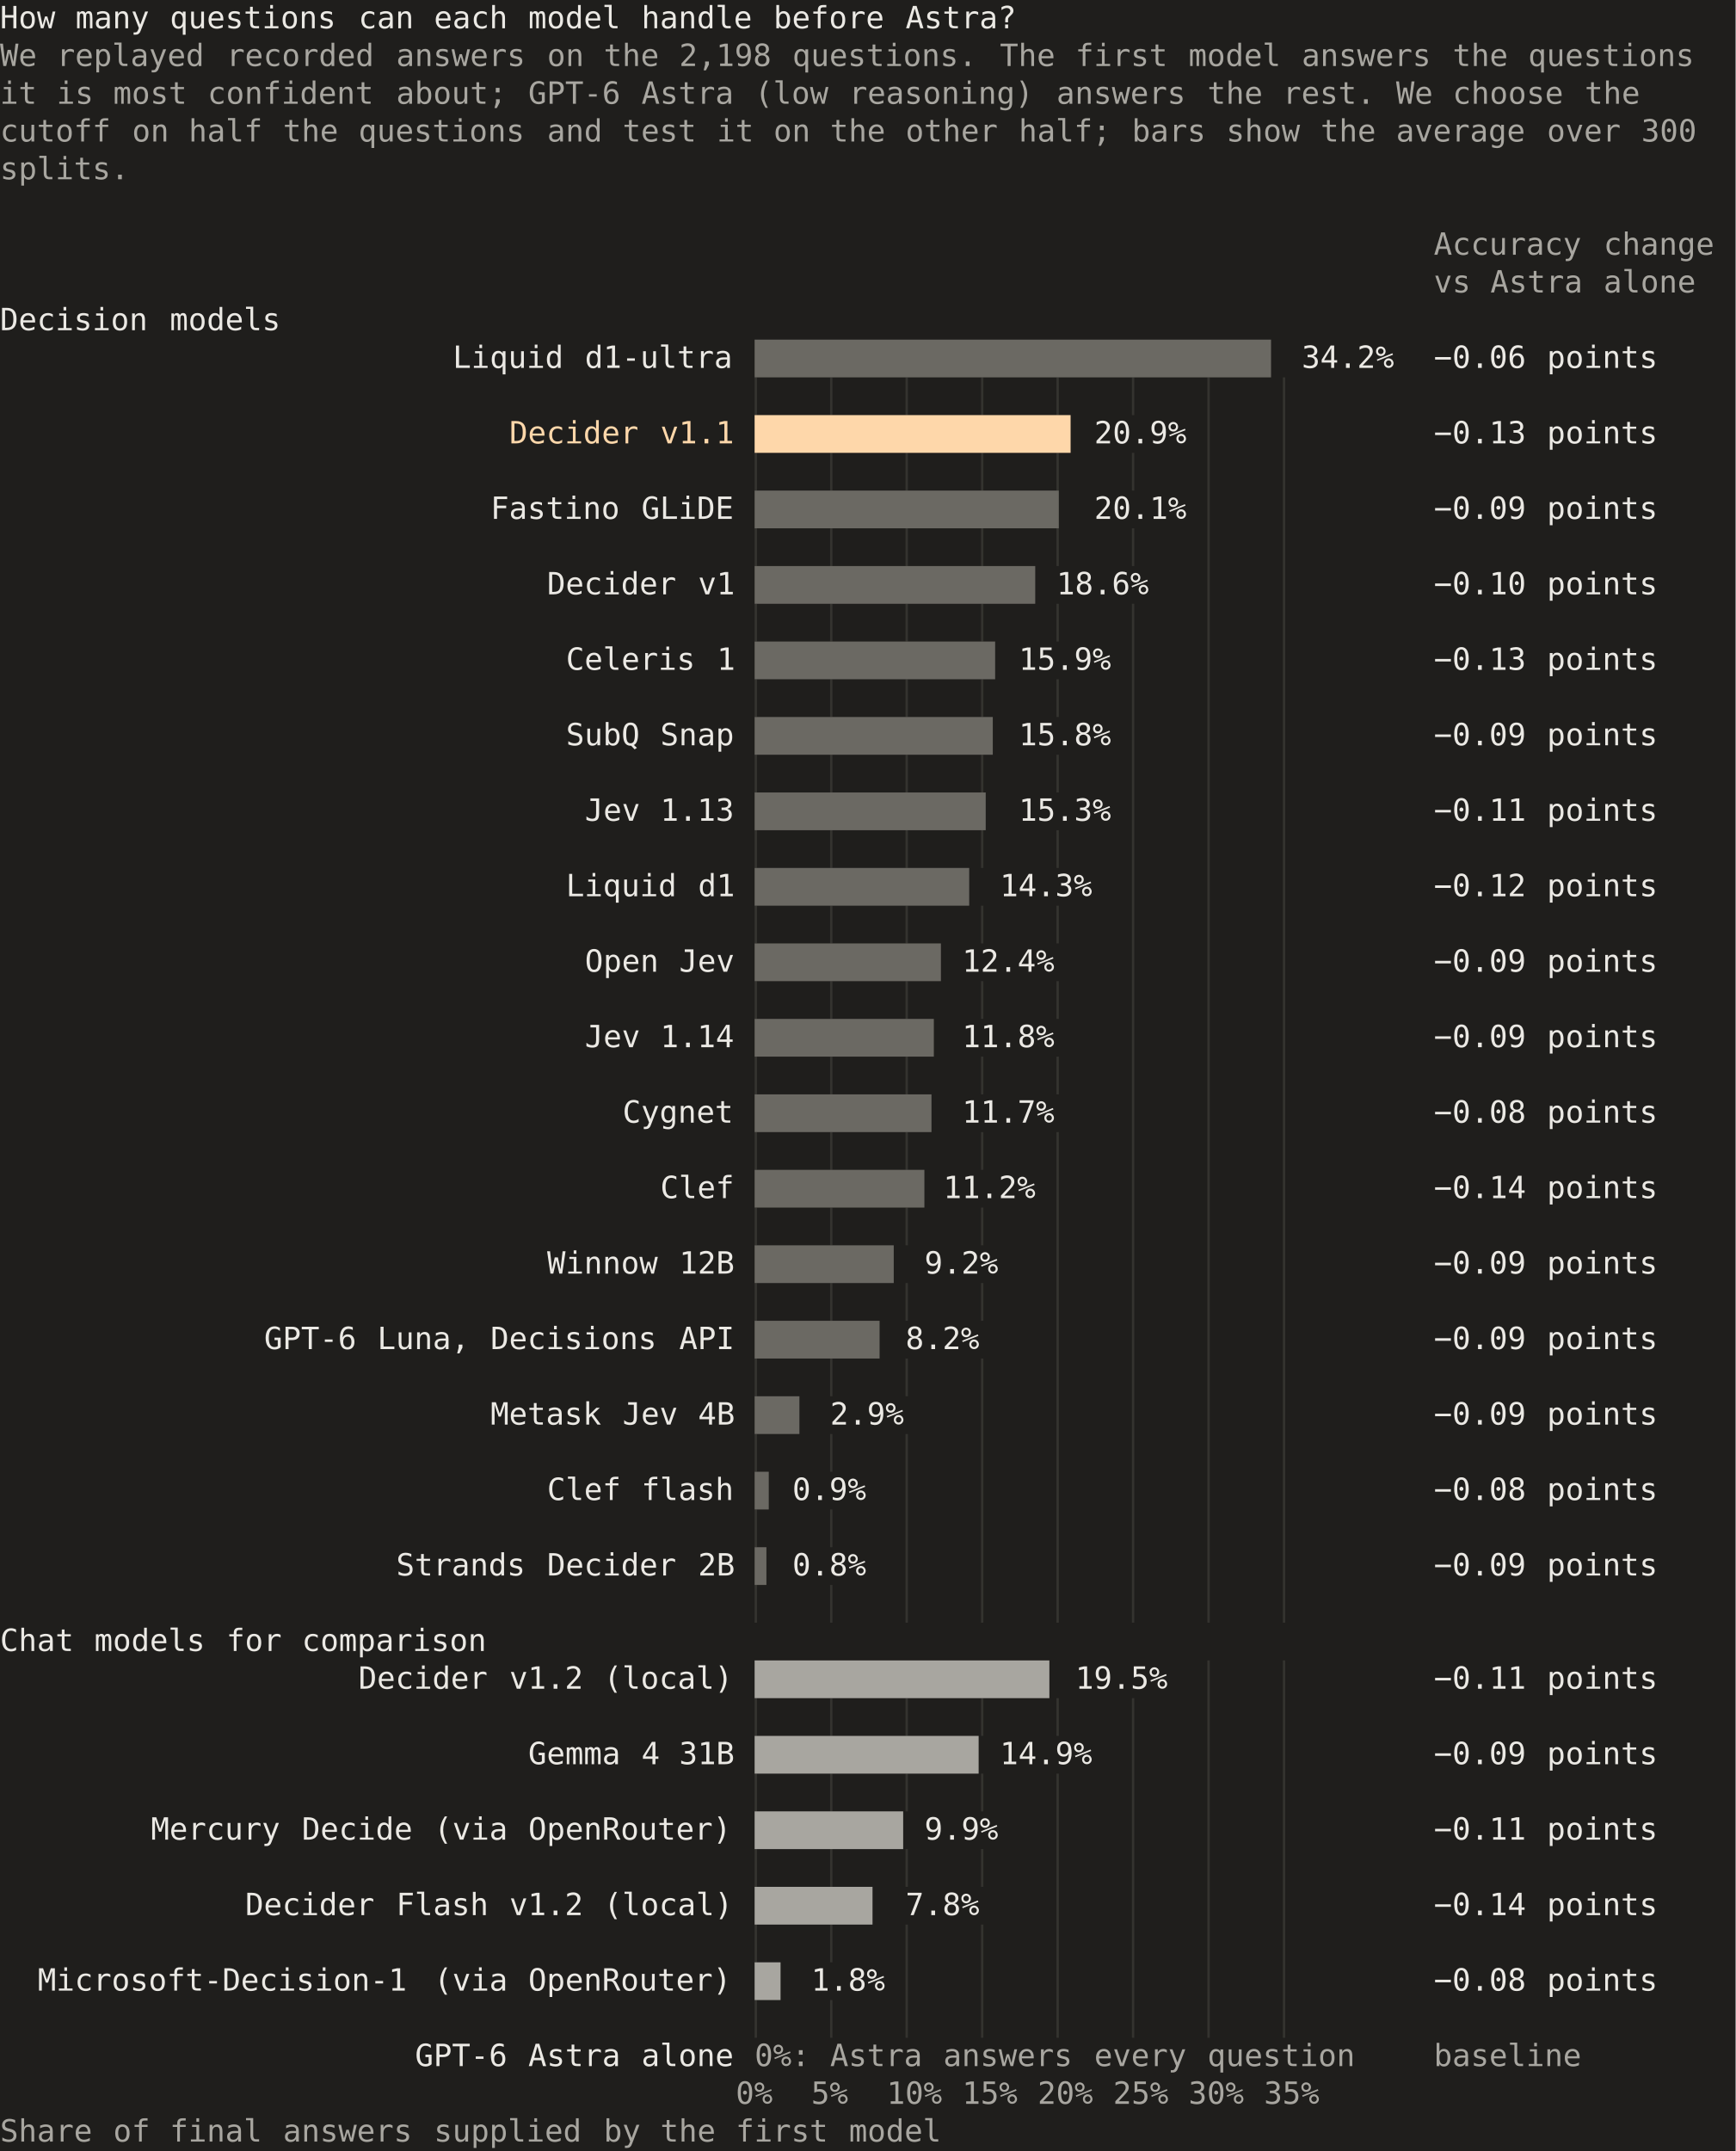
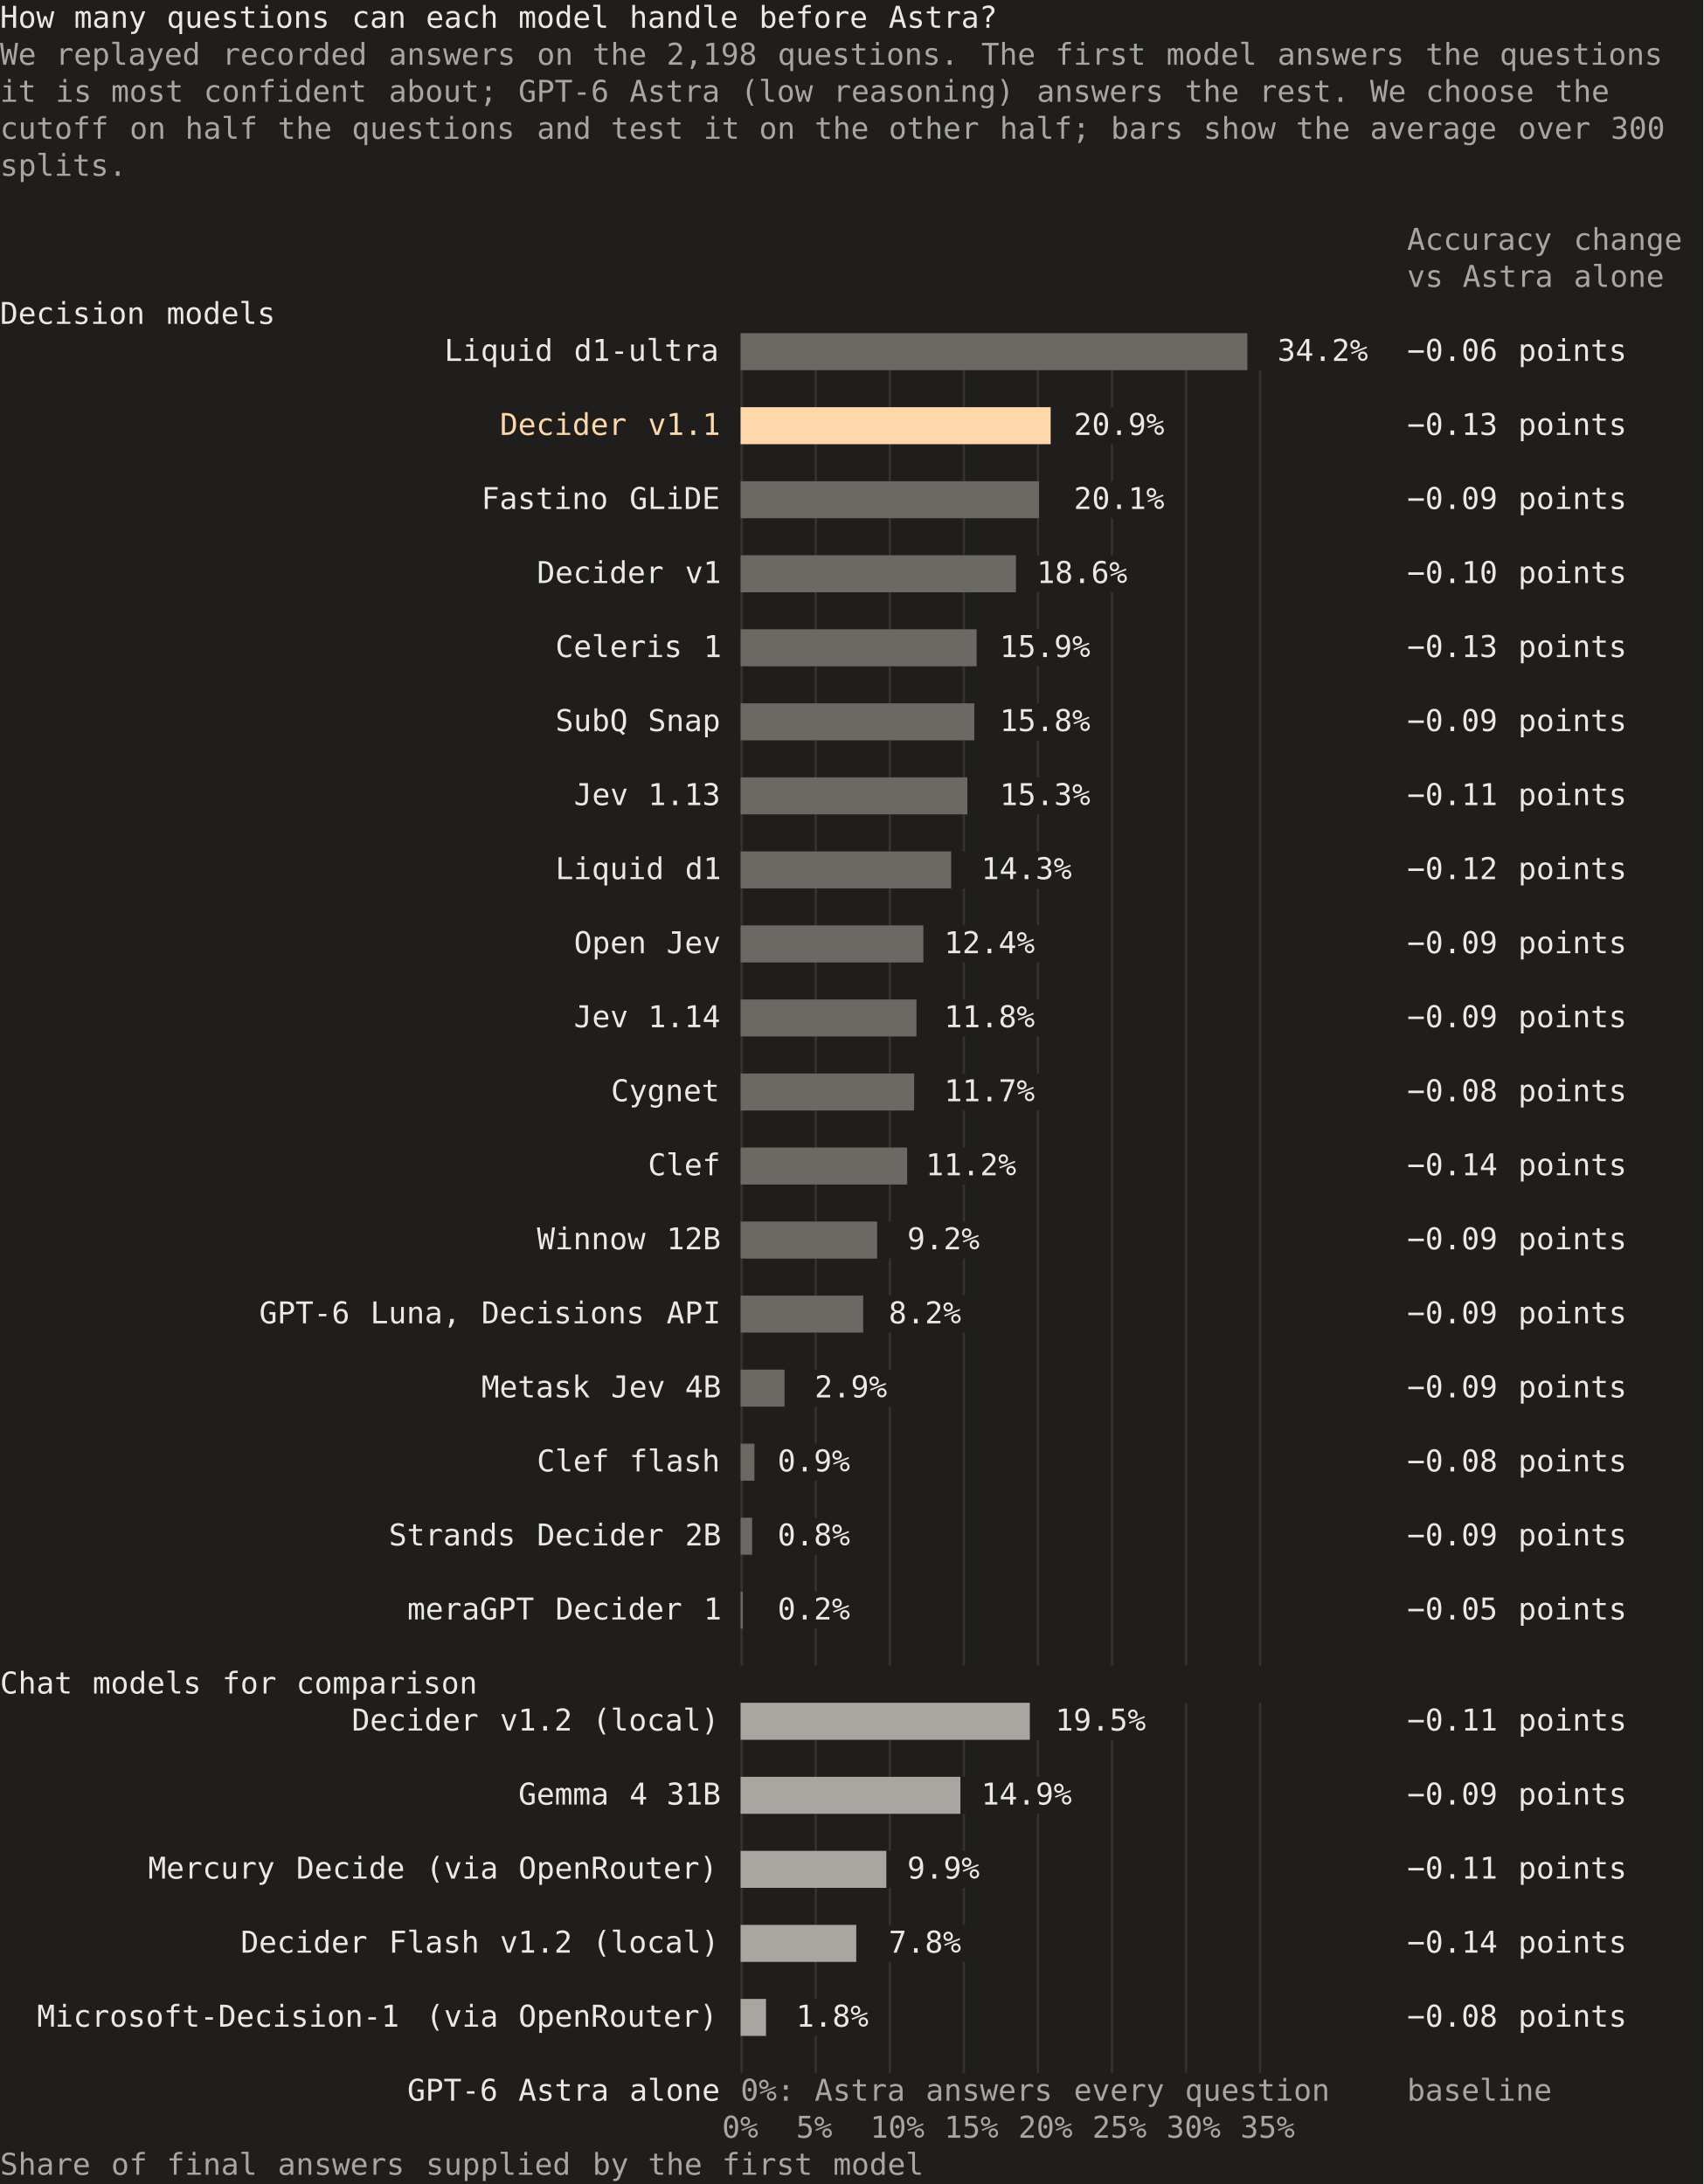
- <svg xmlns="http://www.w3.org/2000/svg" viewBox="0 0 736 912" width="736" height="912" role="img">
+ <svg xmlns="http://www.w3.org/2000/svg" viewBox="0 0 736 944" width="736" height="944" role="img">
  <style>text{font:13px ui-monospace,SFMono-Regular,Menlo,Consolas,"DejaVu Sans Mono",monospace;white-space:pre}</style>
-   <rect width="736" height="912" fill="#1f1e1c" />
-   <path fill="#34332f" d="M320 160h1v16h-1zM352 160h1v16h-1zM384 160h1v16h-1zM416 160h1v16h-1zM448 160h1v16h-1zM480 160h1v16h-1zM512 160h1v16h-1zM544 160h1v16h-1zM512 176h1v16h-1zM544 176h1v16h-1zM320 192h1v16h-1zM352 192h1v16h-1zM384 192h1v16h-1zM416 192h1v16h-1zM448 192h1v16h-1zM480 192h1v16h-1zM512 192h1v16h-1zM544 192h1v16h-1zM512 208h1v16h-1zM544 208h1v16h-1zM320 224h1v16h-1zM352 224h1v16h-1zM384 224h1v16h-1zM416 224h1v16h-1zM448 224h1v16h-1zM480 224h1v16h-1zM512 224h1v16h-1zM544 224h1v16h-1zM512 240h1v16h-1zM544 240h1v16h-1zM320 256h1v16h-1zM352 256h1v16h-1zM384 256h1v16h-1zM416 256h1v16h-1zM448 256h1v16h-1zM480 256h1v16h-1zM512 256h1v16h-1zM544 256h1v16h-1zM480 272h1v16h-1zM512 272h1v16h-1zM544 272h1v16h-1zM320 288h1v16h-1zM352 288h1v16h-1zM384 288h1v16h-1zM416 288h1v16h-1zM448 288h1v16h-1zM480 288h1v16h-1zM512 288h1v16h-1zM544 288h1v16h-1zM480 304h1v16h-1zM512 304h1v16h-1zM544 304h1v16h-1zM320 320h1v16h-1zM352 320h1v16h-1zM384 320h1v16h-1zM416 320h1v16h-1zM448 320h1v16h-1zM480 320h1v16h-1zM512 320h1v16h-1zM544 320h1v16h-1zM480 336h1v16h-1zM512 336h1v16h-1zM544 336h1v16h-1zM320 352h1v16h-1zM352 352h1v16h-1zM384 352h1v16h-1zM416 352h1v16h-1zM448 352h1v16h-1zM480 352h1v16h-1zM512 352h1v16h-1zM544 352h1v16h-1zM480 368h1v16h-1zM512 368h1v16h-1zM544 368h1v16h-1zM320 384h1v16h-1zM352 384h1v16h-1zM384 384h1v16h-1zM416 384h1v16h-1zM448 384h1v16h-1zM480 384h1v16h-1zM512 384h1v16h-1zM544 384h1v16h-1zM480 400h1v16h-1zM512 400h1v16h-1zM544 400h1v16h-1zM320 416h1v16h-1zM352 416h1v16h-1zM384 416h1v16h-1zM416 416h1v16h-1zM448 416h1v16h-1zM480 416h1v16h-1zM512 416h1v16h-1zM544 416h1v16h-1zM480 432h1v16h-1zM512 432h1v16h-1zM544 432h1v16h-1zM320 448h1v16h-1zM352 448h1v16h-1zM384 448h1v16h-1zM416 448h1v16h-1zM448 448h1v16h-1zM480 448h1v16h-1zM512 448h1v16h-1zM544 448h1v16h-1zM480 464h1v16h-1zM512 464h1v16h-1zM544 464h1v16h-1zM320 480h1v16h-1zM352 480h1v16h-1zM384 480h1v16h-1zM416 480h1v16h-1zM448 480h1v16h-1zM480 480h1v16h-1zM512 480h1v16h-1zM544 480h1v16h-1zM448 496h1v16h-1zM480 496h1v16h-1zM512 496h1v16h-1zM544 496h1v16h-1zM320 512h1v16h-1zM352 512h1v16h-1zM384 512h1v16h-1zM416 512h1v16h-1zM448 512h1v16h-1zM480 512h1v16h-1zM512 512h1v16h-1zM544 512h1v16h-1zM448 528h1v16h-1zM480 528h1v16h-1zM512 528h1v16h-1zM544 528h1v16h-1zM320 544h1v16h-1zM352 544h1v16h-1zM384 544h1v16h-1zM416 544h1v16h-1zM448 544h1v16h-1zM480 544h1v16h-1zM512 544h1v16h-1zM544 544h1v16h-1zM448 560h1v16h-1zM480 560h1v16h-1zM512 560h1v16h-1zM544 560h1v16h-1zM320 576h1v16h-1zM352 576h1v16h-1zM384 576h1v16h-1zM416 576h1v16h-1zM448 576h1v16h-1zM480 576h1v16h-1zM512 576h1v16h-1zM544 576h1v16h-1zM416 592h1v16h-1zM448 592h1v16h-1zM480 592h1v16h-1zM512 592h1v16h-1zM544 592h1v16h-1zM320 608h1v16h-1zM352 608h1v16h-1zM384 608h1v16h-1zM416 608h1v16h-1zM448 608h1v16h-1zM480 608h1v16h-1zM512 608h1v16h-1zM544 608h1v16h-1zM384 624h1v16h-1zM416 624h1v16h-1zM448 624h1v16h-1zM480 624h1v16h-1zM512 624h1v16h-1zM544 624h1v16h-1zM320 640h1v16h-1zM352 640h1v16h-1zM384 640h1v16h-1zM416 640h1v16h-1zM448 640h1v16h-1zM480 640h1v16h-1zM512 640h1v16h-1zM544 640h1v16h-1zM384 656h1v16h-1zM416 656h1v16h-1zM448 656h1v16h-1zM480 656h1v16h-1zM512 656h1v16h-1zM544 656h1v16h-1zM320 672h1v16h-1zM352 672h1v16h-1zM384 672h1v16h-1zM416 672h1v16h-1zM448 672h1v16h-1zM480 672h1v16h-1zM512 672h1v16h-1zM544 672h1v16h-1zM512 704h1v16h-1zM544 704h1v16h-1zM320 720h1v16h-1zM352 720h1v16h-1zM384 720h1v16h-1zM416 720h1v16h-1zM448 720h1v16h-1zM480 720h1v16h-1zM512 720h1v16h-1zM544 720h1v16h-1zM480 736h1v16h-1zM512 736h1v16h-1zM544 736h1v16h-1zM320 752h1v16h-1zM352 752h1v16h-1zM384 752h1v16h-1zM416 752h1v16h-1zM448 752h1v16h-1zM480 752h1v16h-1zM512 752h1v16h-1zM544 752h1v16h-1zM448 768h1v16h-1zM480 768h1v16h-1zM512 768h1v16h-1zM544 768h1v16h-1zM320 784h1v16h-1zM352 784h1v16h-1zM384 784h1v16h-1zM416 784h1v16h-1zM448 784h1v16h-1zM480 784h1v16h-1zM512 784h1v16h-1zM544 784h1v16h-1zM448 800h1v16h-1zM480 800h1v16h-1zM512 800h1v16h-1zM544 800h1v16h-1zM320 816h1v16h-1zM352 816h1v16h-1zM384 816h1v16h-1zM416 816h1v16h-1zM448 816h1v16h-1zM480 816h1v16h-1zM512 816h1v16h-1zM544 816h1v16h-1zM384 832h1v16h-1zM416 832h1v16h-1zM448 832h1v16h-1zM480 832h1v16h-1zM512 832h1v16h-1zM544 832h1v16h-1zM320 848h1v16h-1zM352 848h1v16h-1zM384 848h1v16h-1zM416 848h1v16h-1zM448 848h1v16h-1zM480 848h1v16h-1zM512 848h1v16h-1zM544 848h1v16h-1z" />
-   <path fill="#6b6963" d="M320 144h8v16h-8zM328 144h8v16h-8zM336 144h8v16h-8zM344 144h8v16h-8zM352 144h8v16h-8zM360 144h8v16h-8zM368 144h8v16h-8zM376 144h8v16h-8zM384 144h8v16h-8zM392 144h8v16h-8zM400 144h8v16h-8zM408 144h8v16h-8zM416 144h8v16h-8zM424 144h8v16h-8zM432 144h8v16h-8zM440 144h8v16h-8zM448 144h8v16h-8zM456 144h8v16h-8zM464 144h8v16h-8zM472 144h8v16h-8zM480 144h8v16h-8zM488 144h8v16h-8zM496 144h8v16h-8zM504 144h8v16h-8zM512 144h8v16h-8zM520 144h8v16h-8zM528 144h8v16h-8zM536 144h3v16h-3zM320 208h8v16h-8zM328 208h8v16h-8zM336 208h8v16h-8zM344 208h8v16h-8zM352 208h8v16h-8zM360 208h8v16h-8zM368 208h8v16h-8zM376 208h8v16h-8zM384 208h8v16h-8zM392 208h8v16h-8zM400 208h8v16h-8zM408 208h8v16h-8zM416 208h8v16h-8zM424 208h8v16h-8zM432 208h8v16h-8zM440 208h8v16h-8zM448 208h1v16h-1zM320 240h8v16h-8zM328 240h8v16h-8zM336 240h8v16h-8zM344 240h8v16h-8zM352 240h8v16h-8zM360 240h8v16h-8zM368 240h8v16h-8zM376 240h8v16h-8zM384 240h8v16h-8zM392 240h8v16h-8zM400 240h8v16h-8zM408 240h8v16h-8zM416 240h8v16h-8zM424 240h8v16h-8zM432 240h7v16h-7zM320 272h8v16h-8zM328 272h8v16h-8zM336 272h8v16h-8zM344 272h8v16h-8zM352 272h8v16h-8zM360 272h8v16h-8zM368 272h8v16h-8zM376 272h8v16h-8zM384 272h8v16h-8zM392 272h8v16h-8zM400 272h8v16h-8zM408 272h8v16h-8zM416 272h6v16h-6zM320 304h8v16h-8zM328 304h8v16h-8zM336 304h8v16h-8zM344 304h8v16h-8zM352 304h8v16h-8zM360 304h8v16h-8zM368 304h8v16h-8zM376 304h8v16h-8zM384 304h8v16h-8zM392 304h8v16h-8zM400 304h8v16h-8zM408 304h8v16h-8zM416 304h5v16h-5zM320 336h8v16h-8zM328 336h8v16h-8zM336 336h8v16h-8zM344 336h8v16h-8zM352 336h8v16h-8zM360 336h8v16h-8zM368 336h8v16h-8zM376 336h8v16h-8zM384 336h8v16h-8zM392 336h8v16h-8zM400 336h8v16h-8zM408 336h8v16h-8zM416 336h2v16h-2zM320 368h8v16h-8zM328 368h8v16h-8zM336 368h8v16h-8zM344 368h8v16h-8zM352 368h8v16h-8zM360 368h8v16h-8zM368 368h8v16h-8zM376 368h8v16h-8zM384 368h8v16h-8zM392 368h8v16h-8zM400 368h8v16h-8zM408 368h3v16h-3zM320 400h8v16h-8zM328 400h8v16h-8zM336 400h8v16h-8zM344 400h8v16h-8zM352 400h8v16h-8zM360 400h8v16h-8zM368 400h8v16h-8zM376 400h8v16h-8zM384 400h8v16h-8zM392 400h7v16h-7zM320 432h8v16h-8zM328 432h8v16h-8zM336 432h8v16h-8zM344 432h8v16h-8zM352 432h8v16h-8zM360 432h8v16h-8zM368 432h8v16h-8zM376 432h8v16h-8zM384 432h8v16h-8zM392 432h4v16h-4zM320 464h8v16h-8zM328 464h8v16h-8zM336 464h8v16h-8zM344 464h8v16h-8zM352 464h8v16h-8zM360 464h8v16h-8zM368 464h8v16h-8zM376 464h8v16h-8zM384 464h8v16h-8zM392 464h3v16h-3zM320 496h8v16h-8zM328 496h8v16h-8zM336 496h8v16h-8zM344 496h8v16h-8zM352 496h8v16h-8zM360 496h8v16h-8zM368 496h8v16h-8zM376 496h8v16h-8zM384 496h8v16h-8zM320 528h8v16h-8zM328 528h8v16h-8zM336 528h8v16h-8zM344 528h8v16h-8zM352 528h8v16h-8zM360 528h8v16h-8zM368 528h8v16h-8zM376 528h3v16h-3zM320 560h8v16h-8zM328 560h8v16h-8zM336 560h8v16h-8zM344 560h8v16h-8zM352 560h8v16h-8zM360 560h8v16h-8zM368 560h5v16h-5zM320 592h8v16h-8zM328 592h8v16h-8zM336 592h3v16h-3zM320 624h6v16h-6zM320 656h5v16h-5z" />
-   <path fill="#a8a6a0" d="M320 704h8v16h-8zM328 704h8v16h-8zM336 704h8v16h-8zM344 704h8v16h-8zM352 704h8v16h-8zM360 704h8v16h-8zM368 704h8v16h-8zM376 704h8v16h-8zM384 704h8v16h-8zM392 704h8v16h-8zM400 704h8v16h-8zM408 704h8v16h-8zM416 704h8v16h-8zM424 704h8v16h-8zM432 704h8v16h-8zM440 704h5v16h-5zM320 736h8v16h-8zM328 736h8v16h-8zM336 736h8v16h-8zM344 736h8v16h-8zM352 736h8v16h-8zM360 736h8v16h-8zM368 736h8v16h-8zM376 736h8v16h-8zM384 736h8v16h-8zM392 736h8v16h-8zM400 736h8v16h-8zM408 736h7v16h-7zM320 768h8v16h-8zM328 768h8v16h-8zM336 768h8v16h-8zM344 768h8v16h-8zM352 768h8v16h-8zM360 768h8v16h-8zM368 768h8v16h-8zM376 768h7v16h-7zM320 800h8v16h-8zM328 800h8v16h-8zM336 800h8v16h-8zM344 800h8v16h-8zM352 800h8v16h-8zM360 800h8v16h-8zM368 800h2v16h-2zM320 832h8v16h-8zM328 832h3v16h-3z" />
+   <rect width="736" height="944" fill="#1f1e1c" />
+   <path fill="#34332f" d="M320 160h1v16h-1zM352 160h1v16h-1zM384 160h1v16h-1zM416 160h1v16h-1zM448 160h1v16h-1zM480 160h1v16h-1zM512 160h1v16h-1zM544 160h1v16h-1zM512 176h1v16h-1zM544 176h1v16h-1zM320 192h1v16h-1zM352 192h1v16h-1zM384 192h1v16h-1zM416 192h1v16h-1zM448 192h1v16h-1zM480 192h1v16h-1zM512 192h1v16h-1zM544 192h1v16h-1zM512 208h1v16h-1zM544 208h1v16h-1zM320 224h1v16h-1zM352 224h1v16h-1zM384 224h1v16h-1zM416 224h1v16h-1zM448 224h1v16h-1zM480 224h1v16h-1zM512 224h1v16h-1zM544 224h1v16h-1zM512 240h1v16h-1zM544 240h1v16h-1zM320 256h1v16h-1zM352 256h1v16h-1zM384 256h1v16h-1zM416 256h1v16h-1zM448 256h1v16h-1zM480 256h1v16h-1zM512 256h1v16h-1zM544 256h1v16h-1zM480 272h1v16h-1zM512 272h1v16h-1zM544 272h1v16h-1zM320 288h1v16h-1zM352 288h1v16h-1zM384 288h1v16h-1zM416 288h1v16h-1zM448 288h1v16h-1zM480 288h1v16h-1zM512 288h1v16h-1zM544 288h1v16h-1zM480 304h1v16h-1zM512 304h1v16h-1zM544 304h1v16h-1zM320 320h1v16h-1zM352 320h1v16h-1zM384 320h1v16h-1zM416 320h1v16h-1zM448 320h1v16h-1zM480 320h1v16h-1zM512 320h1v16h-1zM544 320h1v16h-1zM480 336h1v16h-1zM512 336h1v16h-1zM544 336h1v16h-1zM320 352h1v16h-1zM352 352h1v16h-1zM384 352h1v16h-1zM416 352h1v16h-1zM448 352h1v16h-1zM480 352h1v16h-1zM512 352h1v16h-1zM544 352h1v16h-1zM480 368h1v16h-1zM512 368h1v16h-1zM544 368h1v16h-1zM320 384h1v16h-1zM352 384h1v16h-1zM384 384h1v16h-1zM416 384h1v16h-1zM448 384h1v16h-1zM480 384h1v16h-1zM512 384h1v16h-1zM544 384h1v16h-1zM480 400h1v16h-1zM512 400h1v16h-1zM544 400h1v16h-1zM320 416h1v16h-1zM352 416h1v16h-1zM384 416h1v16h-1zM416 416h1v16h-1zM448 416h1v16h-1zM480 416h1v16h-1zM512 416h1v16h-1zM544 416h1v16h-1zM480 432h1v16h-1zM512 432h1v16h-1zM544 432h1v16h-1zM320 448h1v16h-1zM352 448h1v16h-1zM384 448h1v16h-1zM416 448h1v16h-1zM448 448h1v16h-1zM480 448h1v16h-1zM512 448h1v16h-1zM544 448h1v16h-1zM480 464h1v16h-1zM512 464h1v16h-1zM544 464h1v16h-1zM320 480h1v16h-1zM352 480h1v16h-1zM384 480h1v16h-1zM416 480h1v16h-1zM448 480h1v16h-1zM480 480h1v16h-1zM512 480h1v16h-1zM544 480h1v16h-1zM448 496h1v16h-1zM480 496h1v16h-1zM512 496h1v16h-1zM544 496h1v16h-1zM320 512h1v16h-1zM352 512h1v16h-1zM384 512h1v16h-1zM416 512h1v16h-1zM448 512h1v16h-1zM480 512h1v16h-1zM512 512h1v16h-1zM544 512h1v16h-1zM448 528h1v16h-1zM480 528h1v16h-1zM512 528h1v16h-1zM544 528h1v16h-1zM320 544h1v16h-1zM352 544h1v16h-1zM384 544h1v16h-1zM416 544h1v16h-1zM448 544h1v16h-1zM480 544h1v16h-1zM512 544h1v16h-1zM544 544h1v16h-1zM448 560h1v16h-1zM480 560h1v16h-1zM512 560h1v16h-1zM544 560h1v16h-1zM320 576h1v16h-1zM352 576h1v16h-1zM384 576h1v16h-1zM416 576h1v16h-1zM448 576h1v16h-1zM480 576h1v16h-1zM512 576h1v16h-1zM544 576h1v16h-1zM416 592h1v16h-1zM448 592h1v16h-1zM480 592h1v16h-1zM512 592h1v16h-1zM544 592h1v16h-1zM320 608h1v16h-1zM352 608h1v16h-1zM384 608h1v16h-1zM416 608h1v16h-1zM448 608h1v16h-1zM480 608h1v16h-1zM512 608h1v16h-1zM544 608h1v16h-1zM384 624h1v16h-1zM416 624h1v16h-1zM448 624h1v16h-1zM480 624h1v16h-1zM512 624h1v16h-1zM544 624h1v16h-1zM320 640h1v16h-1zM352 640h1v16h-1zM384 640h1v16h-1zM416 640h1v16h-1zM448 640h1v16h-1zM480 640h1v16h-1zM512 640h1v16h-1zM544 640h1v16h-1zM384 656h1v16h-1zM416 656h1v16h-1zM448 656h1v16h-1zM480 656h1v16h-1zM512 656h1v16h-1zM544 656h1v16h-1zM320 672h1v16h-1zM352 672h1v16h-1zM384 672h1v16h-1zM416 672h1v16h-1zM448 672h1v16h-1zM480 672h1v16h-1zM512 672h1v16h-1zM544 672h1v16h-1zM384 688h1v16h-1zM416 688h1v16h-1zM448 688h1v16h-1zM480 688h1v16h-1zM512 688h1v16h-1zM544 688h1v16h-1zM320 704h1v16h-1zM352 704h1v16h-1zM384 704h1v16h-1zM416 704h1v16h-1zM448 704h1v16h-1zM480 704h1v16h-1zM512 704h1v16h-1zM544 704h1v16h-1zM512 736h1v16h-1zM544 736h1v16h-1zM320 752h1v16h-1zM352 752h1v16h-1zM384 752h1v16h-1zM416 752h1v16h-1zM448 752h1v16h-1zM480 752h1v16h-1zM512 752h1v16h-1zM544 752h1v16h-1zM480 768h1v16h-1zM512 768h1v16h-1zM544 768h1v16h-1zM320 784h1v16h-1zM352 784h1v16h-1zM384 784h1v16h-1zM416 784h1v16h-1zM448 784h1v16h-1zM480 784h1v16h-1zM512 784h1v16h-1zM544 784h1v16h-1zM448 800h1v16h-1zM480 800h1v16h-1zM512 800h1v16h-1zM544 800h1v16h-1zM320 816h1v16h-1zM352 816h1v16h-1zM384 816h1v16h-1zM416 816h1v16h-1zM448 816h1v16h-1zM480 816h1v16h-1zM512 816h1v16h-1zM544 816h1v16h-1zM448 832h1v16h-1zM480 832h1v16h-1zM512 832h1v16h-1zM544 832h1v16h-1zM320 848h1v16h-1zM352 848h1v16h-1zM384 848h1v16h-1zM416 848h1v16h-1zM448 848h1v16h-1zM480 848h1v16h-1zM512 848h1v16h-1zM544 848h1v16h-1zM384 864h1v16h-1zM416 864h1v16h-1zM448 864h1v16h-1zM480 864h1v16h-1zM512 864h1v16h-1zM544 864h1v16h-1zM320 880h1v16h-1zM352 880h1v16h-1zM384 880h1v16h-1zM416 880h1v16h-1zM448 880h1v16h-1zM480 880h1v16h-1zM512 880h1v16h-1zM544 880h1v16h-1z" />
+   <path fill="#6b6963" d="M320 144h8v16h-8zM328 144h8v16h-8zM336 144h8v16h-8zM344 144h8v16h-8zM352 144h8v16h-8zM360 144h8v16h-8zM368 144h8v16h-8zM376 144h8v16h-8zM384 144h8v16h-8zM392 144h8v16h-8zM400 144h8v16h-8zM408 144h8v16h-8zM416 144h8v16h-8zM424 144h8v16h-8zM432 144h8v16h-8zM440 144h8v16h-8zM448 144h8v16h-8zM456 144h8v16h-8zM464 144h8v16h-8zM472 144h8v16h-8zM480 144h8v16h-8zM488 144h8v16h-8zM496 144h8v16h-8zM504 144h8v16h-8zM512 144h8v16h-8zM520 144h8v16h-8zM528 144h8v16h-8zM536 144h3v16h-3zM320 208h8v16h-8zM328 208h8v16h-8zM336 208h8v16h-8zM344 208h8v16h-8zM352 208h8v16h-8zM360 208h8v16h-8zM368 208h8v16h-8zM376 208h8v16h-8zM384 208h8v16h-8zM392 208h8v16h-8zM400 208h8v16h-8zM408 208h8v16h-8zM416 208h8v16h-8zM424 208h8v16h-8zM432 208h8v16h-8zM440 208h8v16h-8zM448 208h1v16h-1zM320 240h8v16h-8zM328 240h8v16h-8zM336 240h8v16h-8zM344 240h8v16h-8zM352 240h8v16h-8zM360 240h8v16h-8zM368 240h8v16h-8zM376 240h8v16h-8zM384 240h8v16h-8zM392 240h8v16h-8zM400 240h8v16h-8zM408 240h8v16h-8zM416 240h8v16h-8zM424 240h8v16h-8zM432 240h7v16h-7zM320 272h8v16h-8zM328 272h8v16h-8zM336 272h8v16h-8zM344 272h8v16h-8zM352 272h8v16h-8zM360 272h8v16h-8zM368 272h8v16h-8zM376 272h8v16h-8zM384 272h8v16h-8zM392 272h8v16h-8zM400 272h8v16h-8zM408 272h8v16h-8zM416 272h6v16h-6zM320 304h8v16h-8zM328 304h8v16h-8zM336 304h8v16h-8zM344 304h8v16h-8zM352 304h8v16h-8zM360 304h8v16h-8zM368 304h8v16h-8zM376 304h8v16h-8zM384 304h8v16h-8zM392 304h8v16h-8zM400 304h8v16h-8zM408 304h8v16h-8zM416 304h5v16h-5zM320 336h8v16h-8zM328 336h8v16h-8zM336 336h8v16h-8zM344 336h8v16h-8zM352 336h8v16h-8zM360 336h8v16h-8zM368 336h8v16h-8zM376 336h8v16h-8zM384 336h8v16h-8zM392 336h8v16h-8zM400 336h8v16h-8zM408 336h8v16h-8zM416 336h2v16h-2zM320 368h8v16h-8zM328 368h8v16h-8zM336 368h8v16h-8zM344 368h8v16h-8zM352 368h8v16h-8zM360 368h8v16h-8zM368 368h8v16h-8zM376 368h8v16h-8zM384 368h8v16h-8zM392 368h8v16h-8zM400 368h8v16h-8zM408 368h3v16h-3zM320 400h8v16h-8zM328 400h8v16h-8zM336 400h8v16h-8zM344 400h8v16h-8zM352 400h8v16h-8zM360 400h8v16h-8zM368 400h8v16h-8zM376 400h8v16h-8zM384 400h8v16h-8zM392 400h7v16h-7zM320 432h8v16h-8zM328 432h8v16h-8zM336 432h8v16h-8zM344 432h8v16h-8zM352 432h8v16h-8zM360 432h8v16h-8zM368 432h8v16h-8zM376 432h8v16h-8zM384 432h8v16h-8zM392 432h4v16h-4zM320 464h8v16h-8zM328 464h8v16h-8zM336 464h8v16h-8zM344 464h8v16h-8zM352 464h8v16h-8zM360 464h8v16h-8zM368 464h8v16h-8zM376 464h8v16h-8zM384 464h8v16h-8zM392 464h3v16h-3zM320 496h8v16h-8zM328 496h8v16h-8zM336 496h8v16h-8zM344 496h8v16h-8zM352 496h8v16h-8zM360 496h8v16h-8zM368 496h8v16h-8zM376 496h8v16h-8zM384 496h8v16h-8zM320 528h8v16h-8zM328 528h8v16h-8zM336 528h8v16h-8zM344 528h8v16h-8zM352 528h8v16h-8zM360 528h8v16h-8zM368 528h8v16h-8zM376 528h3v16h-3zM320 560h8v16h-8zM328 560h8v16h-8zM336 560h8v16h-8zM344 560h8v16h-8zM352 560h8v16h-8zM360 560h8v16h-8zM368 560h5v16h-5zM320 592h8v16h-8zM328 592h8v16h-8zM336 592h3v16h-3zM320 624h6v16h-6zM320 656h5v16h-5zM320 688h1v16h-1z" />
+   <path fill="#a8a6a0" d="M320 736h8v16h-8zM328 736h8v16h-8zM336 736h8v16h-8zM344 736h8v16h-8zM352 736h8v16h-8zM360 736h8v16h-8zM368 736h8v16h-8zM376 736h8v16h-8zM384 736h8v16h-8zM392 736h8v16h-8zM400 736h8v16h-8zM408 736h8v16h-8zM416 736h8v16h-8zM424 736h8v16h-8zM432 736h8v16h-8zM440 736h5v16h-5zM320 768h8v16h-8zM328 768h8v16h-8zM336 768h8v16h-8zM344 768h8v16h-8zM352 768h8v16h-8zM360 768h8v16h-8zM368 768h8v16h-8zM376 768h8v16h-8zM384 768h8v16h-8zM392 768h8v16h-8zM400 768h8v16h-8zM408 768h7v16h-7zM320 800h8v16h-8zM328 800h8v16h-8zM336 800h8v16h-8zM344 800h8v16h-8zM352 800h8v16h-8zM360 800h8v16h-8zM368 800h8v16h-8zM376 800h7v16h-7zM320 832h8v16h-8zM328 832h8v16h-8zM336 832h8v16h-8zM344 832h8v16h-8zM352 832h8v16h-8zM360 832h8v16h-8zM368 832h2v16h-2zM320 864h8v16h-8zM328 864h3v16h-3z" />
  <path fill="#fed7aa" d="M320 176h8v16h-8zM328 176h8v16h-8zM336 176h8v16h-8zM344 176h8v16h-8zM352 176h8v16h-8zM360 176h8v16h-8zM368 176h8v16h-8zM376 176h8v16h-8zM384 176h8v16h-8zM392 176h8v16h-8zM400 176h8v16h-8zM408 176h8v16h-8zM416 176h8v16h-8zM424 176h8v16h-8zM432 176h8v16h-8zM440 176h8v16h-8zM448 176h6v16h-6z" />
  <text x="0 8 16" y="12" fill="#ebe9e4" font-weight="600">How</text>
  <text x="32 40 48 56" y="12" fill="#ebe9e4" font-weight="600">many</text>
  <text x="72 80 88 96 104 112 120 128 136" y="12" fill="#ebe9e4" font-weight="600">questions</text>
  <text x="152 160 168" y="12" fill="#ebe9e4" font-weight="600">can</text>
  <text x="184 192 200 208" y="12" fill="#ebe9e4" font-weight="600">each</text>
  <text x="224 232 240 248 256" y="12" fill="#ebe9e4" font-weight="600">model</text>
  <text x="272 280 288 296 304 312" y="12" fill="#ebe9e4" font-weight="600">handle</text>
  <text x="328 336 344 352 360 368" y="12" fill="#ebe9e4" font-weight="600">before</text>
  <text x="384 392 400 408 416 424" y="12" fill="#ebe9e4" font-weight="600">Astra?</text>
  <text x="0 8" y="28" fill="#a8a6a0">We</text>
  <text x="24 32 40 48 56 64 72 80" y="28" fill="#a8a6a0">replayed</text>
  <text x="96 104 112 120 128 136 144 152" y="28" fill="#a8a6a0">recorded</text>
  <text x="168 176 184 192 200 208 216" y="28" fill="#a8a6a0">answers</text>
  <text x="232 240" y="28" fill="#a8a6a0">on</text>
  <text x="256 264 272" y="28" fill="#a8a6a0">the</text>
  <text x="288 296 304 312 320" y="28" fill="#a8a6a0">2,198</text>
  <text x="336 344 352 360 368 376 384 392 400 408" y="28" fill="#a8a6a0">questions.</text>
  <text x="424 432 440" y="28" fill="#a8a6a0">The</text>
  <text x="456 464 472 480 488" y="28" fill="#a8a6a0">first</text>
  <text x="504 512 520 528 536" y="28" fill="#a8a6a0">model</text>
  <text x="552 560 568 576 584 592 600" y="28" fill="#a8a6a0">answers</text>
  <text x="616 624 632" y="28" fill="#a8a6a0">the</text>
  <text x="648 656 664 672 680 688 696 704 712" y="28" fill="#a8a6a0">questions</text>
  <text x="0 8" y="44" fill="#a8a6a0">it</text>
  <text x="24 32" y="44" fill="#a8a6a0">is</text>
  <text x="48 56 64 72" y="44" fill="#a8a6a0">most</text>
  <text x="88 96 104 112 120 128 136 144 152" y="44" fill="#a8a6a0">confident</text>
  <text x="168 176 184 192 200 208" y="44" fill="#a8a6a0">about;</text>
  <text x="224 232 240 248 256" y="44" fill="#a8a6a0">GPT-6</text>
  <text x="272 280 288 296 304" y="44" fill="#a8a6a0">Astra</text>
  <text x="320 328 336 344" y="44" fill="#a8a6a0">(low</text>
  <text x="360 368 376 384 392 400 408 416 424 432" y="44" fill="#a8a6a0">reasoning)</text>
  <text x="448 456 464 472 480 488 496" y="44" fill="#a8a6a0">answers</text>
  <text x="512 520 528" y="44" fill="#a8a6a0">the</text>
  <text x="544 552 560 568 576" y="44" fill="#a8a6a0">rest.</text>
  <text x="592 600" y="44" fill="#a8a6a0">We</text>
  <text x="616 624 632 640 648 656" y="44" fill="#a8a6a0">choose</text>
  <text x="672 680 688" y="44" fill="#a8a6a0">the</text>
  <text x="0 8 16 24 32 40" y="60" fill="#a8a6a0">cutoff</text>
  <text x="56 64" y="60" fill="#a8a6a0">on</text>
  <text x="80 88 96 104" y="60" fill="#a8a6a0">half</text>
  <text x="120 128 136" y="60" fill="#a8a6a0">the</text>
  <text x="152 160 168 176 184 192 200 208 216" y="60" fill="#a8a6a0">questions</text>
  <text x="232 240 248" y="60" fill="#a8a6a0">and</text>
  <text x="264 272 280 288" y="60" fill="#a8a6a0">test</text>
  <text x="304 312" y="60" fill="#a8a6a0">it</text>
  <text x="328 336" y="60" fill="#a8a6a0">on</text>
  <text x="352 360 368" y="60" fill="#a8a6a0">the</text>
  <text x="384 392 400 408 416" y="60" fill="#a8a6a0">other</text>
  <text x="432 440 448 456 464" y="60" fill="#a8a6a0">half;</text>
  <text x="480 488 496 504" y="60" fill="#a8a6a0">bars</text>
  <text x="520 528 536 544" y="60" fill="#a8a6a0">show</text>
  <text x="560 568 576" y="60" fill="#a8a6a0">the</text>
  <text x="592 600 608 616 624 632 640" y="60" fill="#a8a6a0">average</text>
  <text x="656 664 672 680" y="60" fill="#a8a6a0">over</text>
  <text x="696 704 712" y="60" fill="#a8a6a0">300</text>
  <text x="0 8 16 24 32 40 48" y="76" fill="#a8a6a0">splits.</text>
  <text x="608 616 624 632 640 648 656 664" y="108" fill="#a8a6a0">Accuracy</text>
  <text x="680 688 696 704 712 720" y="108" fill="#a8a6a0">change</text>
  <text x="608 616" y="124" fill="#a8a6a0">vs</text>
  <text x="632 640 648 656 664" y="124" fill="#a8a6a0">Astra</text>
  <text x="680 688 696 704 712" y="124" fill="#a8a6a0">alone</text>
  <text x="0 8 16 24 32 40 48 56" y="140" fill="#ebe9e4" font-weight="600">Decision</text>
  <text x="72 80 88 96 104 112" y="140" fill="#ebe9e4" font-weight="600">models</text>
  <text x="192 200 208 216 224 232" y="156" fill="#ebe9e4">Liquid</text>
  <text x="248 256 264 272 280 288 296 304" y="156" fill="#ebe9e4">d1-ultra</text>
  <text x="552 560 568 576 584" y="156" fill="#ebe9e4">34.2%</text>
  <text x="608 616 624 632 640" y="156" fill="#ebe9e4">−0.06</text>
  <text x="656 664 672 680 688 696" y="156" fill="#ebe9e4">points</text>
  <text x="216 224 232 240 248 256 264" y="188" fill="#fed7aa" font-weight="600">Decider</text>
  <text x="280 288 296 304" y="188" fill="#fed7aa" font-weight="600">v1.1</text>
  <text x="464 472 480 488 496" y="188" fill="#ebe9e4" font-weight="600">20.9%</text>
  <text x="608 616 624 632 640" y="188" fill="#ebe9e4">−0.13</text>
  <text x="656 664 672 680 688 696" y="188" fill="#ebe9e4">points</text>
  <text x="208 216 224 232 240 248 256" y="220" fill="#ebe9e4">Fastino</text>
  <text x="272 280 288 296 304" y="220" fill="#ebe9e4">GLiDE</text>
  <text x="464 472 480 488 496" y="220" fill="#ebe9e4">20.1%</text>
  <text x="608 616 624 632 640" y="220" fill="#ebe9e4">−0.09</text>
  <text x="656 664 672 680 688 696" y="220" fill="#ebe9e4">points</text>
  <text x="232 240 248 256 264 272 280" y="252" fill="#ebe9e4">Decider</text>
  <text x="296 304" y="252" fill="#ebe9e4">v1</text>
  <text x="448 456 464 472 480" y="252" fill="#ebe9e4">18.6%</text>
  <text x="608 616 624 632 640" y="252" fill="#ebe9e4">−0.10</text>
  <text x="656 664 672 680 688 696" y="252" fill="#ebe9e4">points</text>
  <text x="240 248 256 264 272 280 288" y="284" fill="#ebe9e4">Celeris</text>
  <text x="304" y="284" fill="#ebe9e4">1</text>
  <text x="432 440 448 456 464" y="284" fill="#ebe9e4">15.9%</text>
  <text x="608 616 624 632 640" y="284" fill="#ebe9e4">−0.13</text>
  <text x="656 664 672 680 688 696" y="284" fill="#ebe9e4">points</text>
  <text x="240 248 256 264" y="316" fill="#ebe9e4">SubQ</text>
  <text x="280 288 296 304" y="316" fill="#ebe9e4">Snap</text>
  <text x="432 440 448 456 464" y="316" fill="#ebe9e4">15.8%</text>
  <text x="608 616 624 632 640" y="316" fill="#ebe9e4">−0.09</text>
  <text x="656 664 672 680 688 696" y="316" fill="#ebe9e4">points</text>
  <text x="248 256 264" y="348" fill="#ebe9e4">Jev</text>
  <text x="280 288 296 304" y="348" fill="#ebe9e4">1.13</text>
  <text x="432 440 448 456 464" y="348" fill="#ebe9e4">15.3%</text>
  <text x="608 616 624 632 640" y="348" fill="#ebe9e4">−0.11</text>
  <text x="656 664 672 680 688 696" y="348" fill="#ebe9e4">points</text>
  <text x="240 248 256 264 272 280" y="380" fill="#ebe9e4">Liquid</text>
  <text x="296 304" y="380" fill="#ebe9e4">d1</text>
  <text x="424 432 440 448 456" y="380" fill="#ebe9e4">14.3%</text>
  <text x="608 616 624 632 640" y="380" fill="#ebe9e4">−0.12</text>
  <text x="656 664 672 680 688 696" y="380" fill="#ebe9e4">points</text>
  <text x="248 256 264 272" y="412" fill="#ebe9e4">Open</text>
  <text x="288 296 304" y="412" fill="#ebe9e4">Jev</text>
  <text x="408 416 424 432 440" y="412" fill="#ebe9e4">12.4%</text>
  <text x="608 616 624 632 640" y="412" fill="#ebe9e4">−0.09</text>
  <text x="656 664 672 680 688 696" y="412" fill="#ebe9e4">points</text>
  <text x="248 256 264" y="444" fill="#ebe9e4">Jev</text>
  <text x="280 288 296 304" y="444" fill="#ebe9e4">1.14</text>
  <text x="408 416 424 432 440" y="444" fill="#ebe9e4">11.8%</text>
  <text x="608 616 624 632 640" y="444" fill="#ebe9e4">−0.09</text>
  <text x="656 664 672 680 688 696" y="444" fill="#ebe9e4">points</text>
  <text x="264 272 280 288 296 304" y="476" fill="#ebe9e4">Cygnet</text>
  <text x="408 416 424 432 440" y="476" fill="#ebe9e4">11.7%</text>
  <text x="608 616 624 632 640" y="476" fill="#ebe9e4">−0.08</text>
  <text x="656 664 672 680 688 696" y="476" fill="#ebe9e4">points</text>
  <text x="280 288 296 304" y="508" fill="#ebe9e4">Clef</text>
  <text x="400 408 416 424 432" y="508" fill="#ebe9e4">11.2%</text>
  <text x="608 616 624 632 640" y="508" fill="#ebe9e4">−0.14</text>
  <text x="656 664 672 680 688 696" y="508" fill="#ebe9e4">points</text>
  <text x="232 240 248 256 264 272" y="540" fill="#ebe9e4">Winnow</text>
  <text x="288 296 304" y="540" fill="#ebe9e4">12B</text>
  <text x="392 400 408 416" y="540" fill="#ebe9e4">9.2%</text>
  <text x="608 616 624 632 640" y="540" fill="#ebe9e4">−0.09</text>
  <text x="656 664 672 680 688 696" y="540" fill="#ebe9e4">points</text>
  <text x="112 120 128 136 144" y="572" fill="#ebe9e4">GPT-6</text>
  <text x="160 168 176 184 192" y="572" fill="#ebe9e4">Luna,</text>
  <text x="208 216 224 232 240 248 256 264 272" y="572" fill="#ebe9e4">Decisions</text>
  <text x="288 296 304" y="572" fill="#ebe9e4">API</text>
  <text x="384 392 400 408" y="572" fill="#ebe9e4">8.2%</text>
  <text x="608 616 624 632 640" y="572" fill="#ebe9e4">−0.09</text>
  <text x="656 664 672 680 688 696" y="572" fill="#ebe9e4">points</text>
  <text x="208 216 224 232 240 248" y="604" fill="#ebe9e4">Metask</text>
  <text x="264 272 280" y="604" fill="#ebe9e4">Jev</text>
  <text x="296 304" y="604" fill="#ebe9e4">4B</text>
  <text x="352 360 368 376" y="604" fill="#ebe9e4">2.9%</text>
  <text x="608 616 624 632 640" y="604" fill="#ebe9e4">−0.09</text>
  <text x="656 664 672 680 688 696" y="604" fill="#ebe9e4">points</text>
  <text x="232 240 248 256" y="636" fill="#ebe9e4">Clef</text>
  <text x="272 280 288 296 304" y="636" fill="#ebe9e4">flash</text>
  <text x="336 344 352 360" y="636" fill="#ebe9e4">0.9%</text>
  <text x="608 616 624 632 640" y="636" fill="#ebe9e4">−0.08</text>
  <text x="656 664 672 680 688 696" y="636" fill="#ebe9e4">points</text>
  <text x="168 176 184 192 200 208 216" y="668" fill="#ebe9e4">Strands</text>
  <text x="232 240 248 256 264 272 280" y="668" fill="#ebe9e4">Decider</text>
  <text x="296 304" y="668" fill="#ebe9e4">2B</text>
  <text x="336 344 352 360" y="668" fill="#ebe9e4">0.8%</text>
  <text x="608 616 624 632 640" y="668" fill="#ebe9e4">−0.09</text>
  <text x="656 664 672 680 688 696" y="668" fill="#ebe9e4">points</text>
-   <text x="0 8 16 24" y="700" fill="#ebe9e4" font-weight="600">Chat</text>
-   <text x="40 48 56 64 72 80" y="700" fill="#ebe9e4" font-weight="600">models</text>
-   <text x="96 104 112" y="700" fill="#ebe9e4" font-weight="600">for</text>
-   <text x="128 136 144 152 160 168 176 184 192 200" y="700" fill="#ebe9e4" font-weight="600">comparison</text>
-   <text x="152 160 168 176 184 192 200" y="716" fill="#ebe9e4">Decider</text>
-   <text x="216 224 232 240" y="716" fill="#ebe9e4">v1.2</text>
-   <text x="256 264 272 280 288 296 304" y="716" fill="#ebe9e4">(local)</text>
-   <text x="456 464 472 480 488" y="716" fill="#ebe9e4">19.5%</text>
-   <text x="608 616 624 632 640" y="716" fill="#ebe9e4">−0.11</text>
-   <text x="656 664 672 680 688 696" y="716" fill="#ebe9e4">points</text>
-   <text x="224 232 240 248 256" y="748" fill="#ebe9e4">Gemma</text>
-   <text x="272" y="748" fill="#ebe9e4">4</text>
-   <text x="288 296 304" y="748" fill="#ebe9e4">31B</text>
-   <text x="424 432 440 448 456" y="748" fill="#ebe9e4">14.9%</text>
-   <text x="608 616 624 632 640" y="748" fill="#ebe9e4">−0.09</text>
+   <text x="176 184 192 200 208 216 224" y="700" fill="#ebe9e4">meraGPT</text>
+   <text x="240 248 256 264 272 280 288" y="700" fill="#ebe9e4">Decider</text>
+   <text x="304" y="700" fill="#ebe9e4">1</text>
+   <text x="336 344 352 360" y="700" fill="#ebe9e4">0.2%</text>
+   <text x="608 616 624 632 640" y="700" fill="#ebe9e4">−0.05</text>
+   <text x="656 664 672 680 688 696" y="700" fill="#ebe9e4">points</text>
+   <text x="0 8 16 24" y="732" fill="#ebe9e4" font-weight="600">Chat</text>
+   <text x="40 48 56 64 72 80" y="732" fill="#ebe9e4" font-weight="600">models</text>
+   <text x="96 104 112" y="732" fill="#ebe9e4" font-weight="600">for</text>
+   <text x="128 136 144 152 160 168 176 184 192 200" y="732" fill="#ebe9e4" font-weight="600">comparison</text>
+   <text x="152 160 168 176 184 192 200" y="748" fill="#ebe9e4">Decider</text>
+   <text x="216 224 232 240" y="748" fill="#ebe9e4">v1.2</text>
+   <text x="256 264 272 280 288 296 304" y="748" fill="#ebe9e4">(local)</text>
+   <text x="456 464 472 480 488" y="748" fill="#ebe9e4">19.5%</text>
+   <text x="608 616 624 632 640" y="748" fill="#ebe9e4">−0.11</text>
  <text x="656 664 672 680 688 696" y="748" fill="#ebe9e4">points</text>
-   <text x="64 72 80 88 96 104 112" y="780" fill="#ebe9e4">Mercury</text>
-   <text x="128 136 144 152 160 168" y="780" fill="#ebe9e4">Decide</text>
-   <text x="184 192 200 208" y="780" fill="#ebe9e4">(via</text>
-   <text x="224 232 240 248 256 264 272 280 288 296 304" y="780" fill="#ebe9e4">OpenRouter)</text>
-   <text x="392 400 408 416" y="780" fill="#ebe9e4">9.9%</text>
-   <text x="608 616 624 632 640" y="780" fill="#ebe9e4">−0.11</text>
+   <text x="224 232 240 248 256" y="780" fill="#ebe9e4">Gemma</text>
+   <text x="272" y="780" fill="#ebe9e4">4</text>
+   <text x="288 296 304" y="780" fill="#ebe9e4">31B</text>
+   <text x="424 432 440 448 456" y="780" fill="#ebe9e4">14.9%</text>
+   <text x="608 616 624 632 640" y="780" fill="#ebe9e4">−0.09</text>
  <text x="656 664 672 680 688 696" y="780" fill="#ebe9e4">points</text>
-   <text x="104 112 120 128 136 144 152" y="812" fill="#ebe9e4">Decider</text>
-   <text x="168 176 184 192 200" y="812" fill="#ebe9e4">Flash</text>
-   <text x="216 224 232 240" y="812" fill="#ebe9e4">v1.2</text>
-   <text x="256 264 272 280 288 296 304" y="812" fill="#ebe9e4">(local)</text>
-   <text x="384 392 400 408" y="812" fill="#ebe9e4">7.8%</text>
-   <text x="608 616 624 632 640" y="812" fill="#ebe9e4">−0.14</text>
+   <text x="64 72 80 88 96 104 112" y="812" fill="#ebe9e4">Mercury</text>
+   <text x="128 136 144 152 160 168" y="812" fill="#ebe9e4">Decide</text>
+   <text x="184 192 200 208" y="812" fill="#ebe9e4">(via</text>
+   <text x="224 232 240 248 256 264 272 280 288 296 304" y="812" fill="#ebe9e4">OpenRouter)</text>
+   <text x="392 400 408 416" y="812" fill="#ebe9e4">9.9%</text>
+   <text x="608 616 624 632 640" y="812" fill="#ebe9e4">−0.11</text>
  <text x="656 664 672 680 688 696" y="812" fill="#ebe9e4">points</text>
-   <text x="16 24 32 40 48 56 64 72 80 88 96 104 112 120 128 136 144 152 160 168" y="844" fill="#ebe9e4">Microsoft-Decision-1</text>
-   <text x="184 192 200 208" y="844" fill="#ebe9e4">(via</text>
-   <text x="224 232 240 248 256 264 272 280 288 296 304" y="844" fill="#ebe9e4">OpenRouter)</text>
-   <text x="344 352 360 368" y="844" fill="#ebe9e4">1.8%</text>
-   <text x="608 616 624 632 640" y="844" fill="#ebe9e4">−0.08</text>
+   <text x="104 112 120 128 136 144 152" y="844" fill="#ebe9e4">Decider</text>
+   <text x="168 176 184 192 200" y="844" fill="#ebe9e4">Flash</text>
+   <text x="216 224 232 240" y="844" fill="#ebe9e4">v1.2</text>
+   <text x="256 264 272 280 288 296 304" y="844" fill="#ebe9e4">(local)</text>
+   <text x="384 392 400 408" y="844" fill="#ebe9e4">7.8%</text>
+   <text x="608 616 624 632 640" y="844" fill="#ebe9e4">−0.14</text>
  <text x="656 664 672 680 688 696" y="844" fill="#ebe9e4">points</text>
-   <text x="176 184 192 200 208" y="876" fill="#ebe9e4">GPT-6</text>
-   <text x="224 232 240 248 256" y="876" fill="#ebe9e4">Astra</text>
-   <text x="272 280 288 296 304" y="876" fill="#ebe9e4">alone</text>
-   <text x="320 328 336" y="876" fill="#a8a6a0">0%:</text>
-   <text x="352 360 368 376 384" y="876" fill="#a8a6a0">Astra</text>
-   <text x="400 408 416 424 432 440 448" y="876" fill="#a8a6a0">answers</text>
-   <text x="464 472 480 488 496" y="876" fill="#a8a6a0">every</text>
-   <text x="512 520 528 536 544 552 560 568" y="876" fill="#a8a6a0">question</text>
-   <text x="608 616 624 632 640 648 656 664" y="876" fill="#a8a6a0">baseline</text>
-   <text x="312 320" y="892" fill="#a8a6a0">0%</text>
-   <text x="344 352" y="892" fill="#a8a6a0">5%</text>
-   <text x="376 384 392" y="892" fill="#a8a6a0">10%</text>
-   <text x="408 416 424" y="892" fill="#a8a6a0">15%</text>
-   <text x="440 448 456" y="892" fill="#a8a6a0">20%</text>
-   <text x="472 480 488" y="892" fill="#a8a6a0">25%</text>
-   <text x="504 512 520" y="892" fill="#a8a6a0">30%</text>
-   <text x="536 544 552" y="892" fill="#a8a6a0">35%</text>
-   <text x="0 8 16 24 32" y="908" fill="#a8a6a0">Share</text>
-   <text x="48 56" y="908" fill="#a8a6a0">of</text>
-   <text x="72 80 88 96 104" y="908" fill="#a8a6a0">final</text>
-   <text x="120 128 136 144 152 160 168" y="908" fill="#a8a6a0">answers</text>
-   <text x="184 192 200 208 216 224 232 240" y="908" fill="#a8a6a0">supplied</text>
-   <text x="256 264" y="908" fill="#a8a6a0">by</text>
-   <text x="280 288 296" y="908" fill="#a8a6a0">the</text>
-   <text x="312 320 328 336 344" y="908" fill="#a8a6a0">first</text>
-   <text x="360 368 376 384 392" y="908" fill="#a8a6a0">model</text>
+   <text x="16 24 32 40 48 56 64 72 80 88 96 104 112 120 128 136 144 152 160 168" y="876" fill="#ebe9e4">Microsoft-Decision-1</text>
+   <text x="184 192 200 208" y="876" fill="#ebe9e4">(via</text>
+   <text x="224 232 240 248 256 264 272 280 288 296 304" y="876" fill="#ebe9e4">OpenRouter)</text>
+   <text x="344 352 360 368" y="876" fill="#ebe9e4">1.8%</text>
+   <text x="608 616 624 632 640" y="876" fill="#ebe9e4">−0.08</text>
+   <text x="656 664 672 680 688 696" y="876" fill="#ebe9e4">points</text>
+   <text x="176 184 192 200 208" y="908" fill="#ebe9e4">GPT-6</text>
+   <text x="224 232 240 248 256" y="908" fill="#ebe9e4">Astra</text>
+   <text x="272 280 288 296 304" y="908" fill="#ebe9e4">alone</text>
+   <text x="320 328 336" y="908" fill="#a8a6a0">0%:</text>
+   <text x="352 360 368 376 384" y="908" fill="#a8a6a0">Astra</text>
+   <text x="400 408 416 424 432 440 448" y="908" fill="#a8a6a0">answers</text>
+   <text x="464 472 480 488 496" y="908" fill="#a8a6a0">every</text>
+   <text x="512 520 528 536 544 552 560 568" y="908" fill="#a8a6a0">question</text>
+   <text x="608 616 624 632 640 648 656 664" y="908" fill="#a8a6a0">baseline</text>
+   <text x="312 320" y="924" fill="#a8a6a0">0%</text>
+   <text x="344 352" y="924" fill="#a8a6a0">5%</text>
+   <text x="376 384 392" y="924" fill="#a8a6a0">10%</text>
+   <text x="408 416 424" y="924" fill="#a8a6a0">15%</text>
+   <text x="440 448 456" y="924" fill="#a8a6a0">20%</text>
+   <text x="472 480 488" y="924" fill="#a8a6a0">25%</text>
+   <text x="504 512 520" y="924" fill="#a8a6a0">30%</text>
+   <text x="536 544 552" y="924" fill="#a8a6a0">35%</text>
+   <text x="0 8 16 24 32" y="940" fill="#a8a6a0">Share</text>
+   <text x="48 56" y="940" fill="#a8a6a0">of</text>
+   <text x="72 80 88 96 104" y="940" fill="#a8a6a0">final</text>
+   <text x="120 128 136 144 152 160 168" y="940" fill="#a8a6a0">answers</text>
+   <text x="184 192 200 208 216 224 232 240" y="940" fill="#a8a6a0">supplied</text>
+   <text x="256 264" y="940" fill="#a8a6a0">by</text>
+   <text x="280 288 296" y="940" fill="#a8a6a0">the</text>
+   <text x="312 320 328 336 344" y="940" fill="#a8a6a0">first</text>
+   <text x="360 368 376 384 392" y="940" fill="#a8a6a0">model</text>
</svg>
